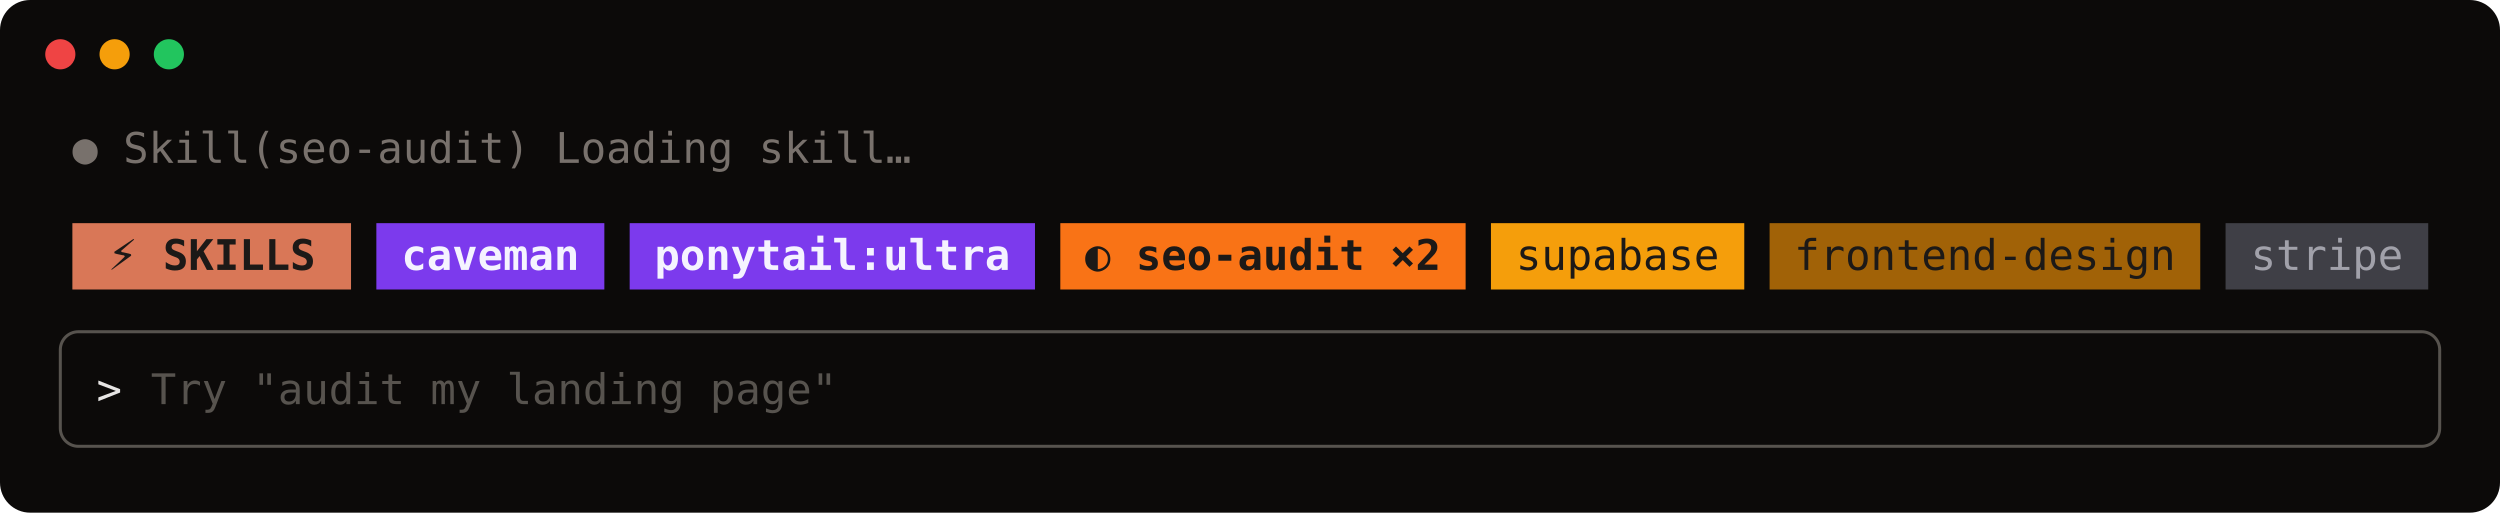
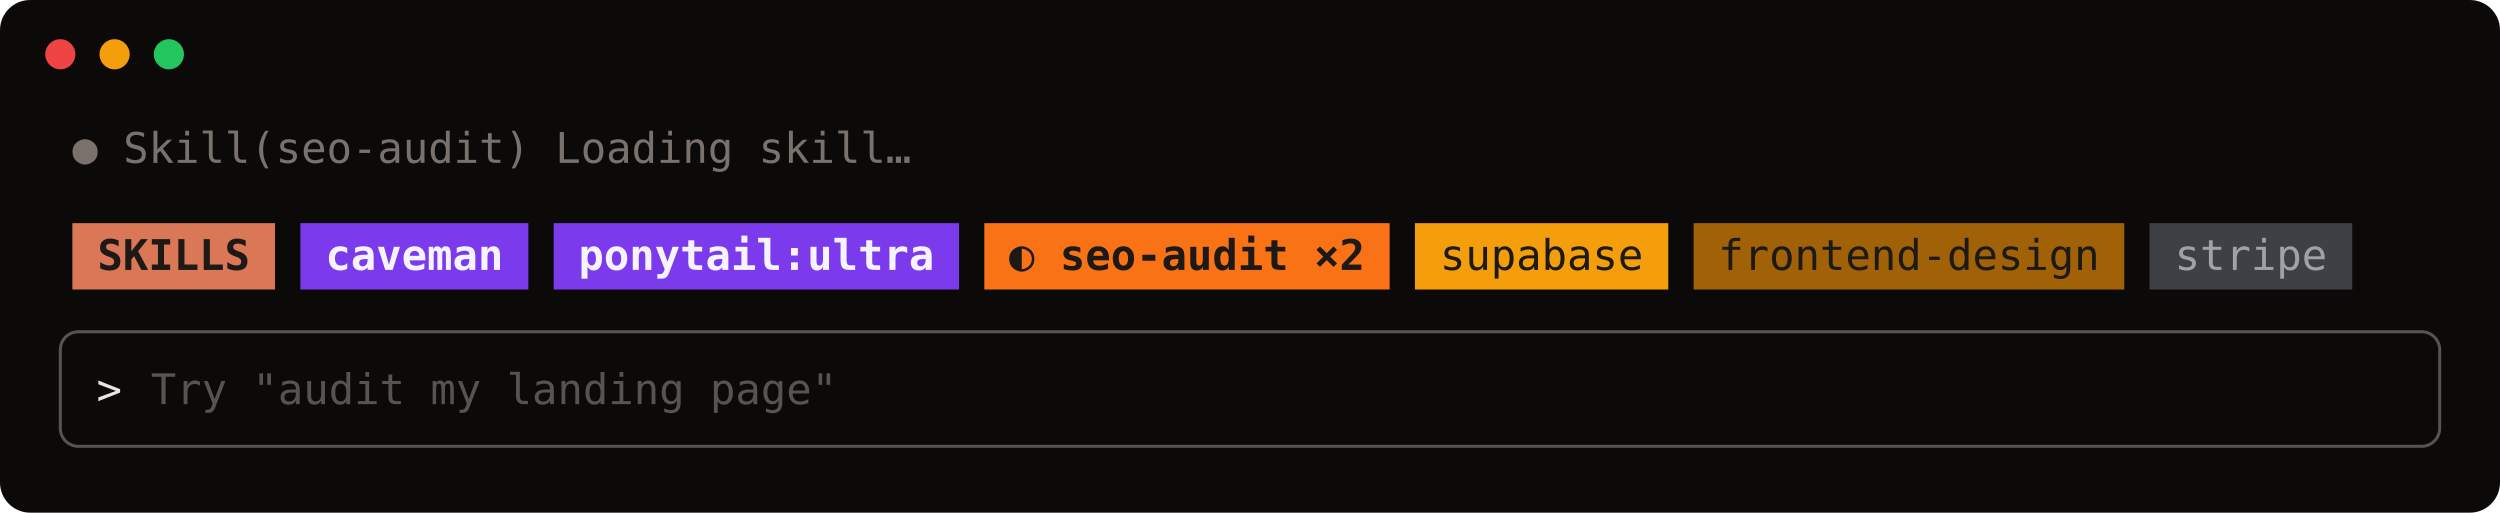
<svg xmlns="http://www.w3.org/2000/svg" width="829" height="170" viewBox="0 0 829 170" font-family="ui-monospace, 'Cascadia Mono', Consolas, Menlo, monospace" font-size="14">
  <rect width="829" height="170" rx="10" fill="#0c0a09" />
  <circle cx="20" cy="18" r="5" fill="#ef4444" />
  <circle cx="38" cy="18" r="5" fill="#f59e0b" />
  <circle cx="56" cy="18" r="5" fill="#22c55e" />
  <text x="24" y="54" fill="#78716c">● Skill(seo-audit)   Loading skill…</text>
-   <rect x="24.0" y="74" width="92.4" height="22" fill="#d97757" />
-   <text x="70.2" y="89.5" fill="#1c1917" text-anchor="middle" font-weight="700" xml:space="preserve">⚡ SKILLS</text>
-   <rect x="124.8" y="74" width="75.6" height="22" fill="#7c3aed" />
-   <text x="162.6" y="89.5" fill="#f5f3ff" text-anchor="middle" font-weight="700" xml:space="preserve">caveman</text>
-   <rect x="208.8" y="74" width="134.4" height="22" fill="#7c3aed" />
-   <text x="276.0" y="89.5" fill="#f5f3ff" text-anchor="middle" font-weight="700" xml:space="preserve">ponytail:ultra</text>
-   <rect x="351.6" y="74" width="134.4" height="22" fill="#f97316" />
-   <text x="418.8" y="89.5" fill="#1c1917" text-anchor="middle" font-weight="700" xml:space="preserve">◐ seo-audit ×2</text>
-   <rect x="494.4" y="74" width="84.0" height="22" fill="#f59e0b" />
-   <text x="536.4" y="89.5" fill="#1c1917" text-anchor="middle" xml:space="preserve">supabase</text>
-   <rect x="586.8" y="74" width="142.8" height="22" fill="#a16207" />
-   <text x="658.2" y="89.5" fill="#1c1917" text-anchor="middle" xml:space="preserve">frontend-design</text>
-   <rect x="738.0" y="74" width="67.2" height="22" fill="#3f3f46" />
-   <text x="771.6" y="89.5" fill="#a1a1aa" text-anchor="middle" xml:space="preserve">stripe</text>
+   <rect x="24.0" y="74" width="67.2" height="22" fill="#d97757" />
+   <text x="57.6" y="89.5" fill="#1c1917" text-anchor="middle" font-weight="700" xml:space="preserve">SKILLS</text>
+   <rect x="99.6" y="74" width="75.6" height="22" fill="#7c3aed" />
+   <text x="137.4" y="89.5" fill="#f5f3ff" text-anchor="middle" font-weight="700" xml:space="preserve">caveman</text>
+   <rect x="183.6" y="74" width="134.4" height="22" fill="#7c3aed" />
+   <text x="250.8" y="89.5" fill="#f5f3ff" text-anchor="middle" font-weight="700" xml:space="preserve">ponytail:ultra</text>
+   <rect x="326.4" y="74" width="134.4" height="22" fill="#f97316" />
+   <text x="393.6" y="89.5" fill="#1c1917" text-anchor="middle" font-weight="700" xml:space="preserve">◐ seo-audit ×2</text>
+   <rect x="469.2" y="74" width="84.0" height="22" fill="#f59e0b" />
+   <text x="511.2" y="89.5" fill="#1c1917" text-anchor="middle" xml:space="preserve">supabase</text>
+   <rect x="561.6" y="74" width="142.8" height="22" fill="#a16207" />
+   <text x="633.0" y="89.5" fill="#1c1917" text-anchor="middle" xml:space="preserve">frontend-design</text>
+   <rect x="712.8" y="74" width="67.2" height="22" fill="#3f3f46" />
+   <text x="746.4" y="89.5" fill="#a1a1aa" text-anchor="middle" xml:space="preserve">stripe</text>
  <rect x="20" y="110" width="789" height="38" rx="6" fill="none" stroke="#57534e" />
  <text x="32" y="134" fill="#e7e5e4">&gt;</text>
  <text x="50" y="134" fill="#57534e">Try "audit my landing page"</text>
</svg>
